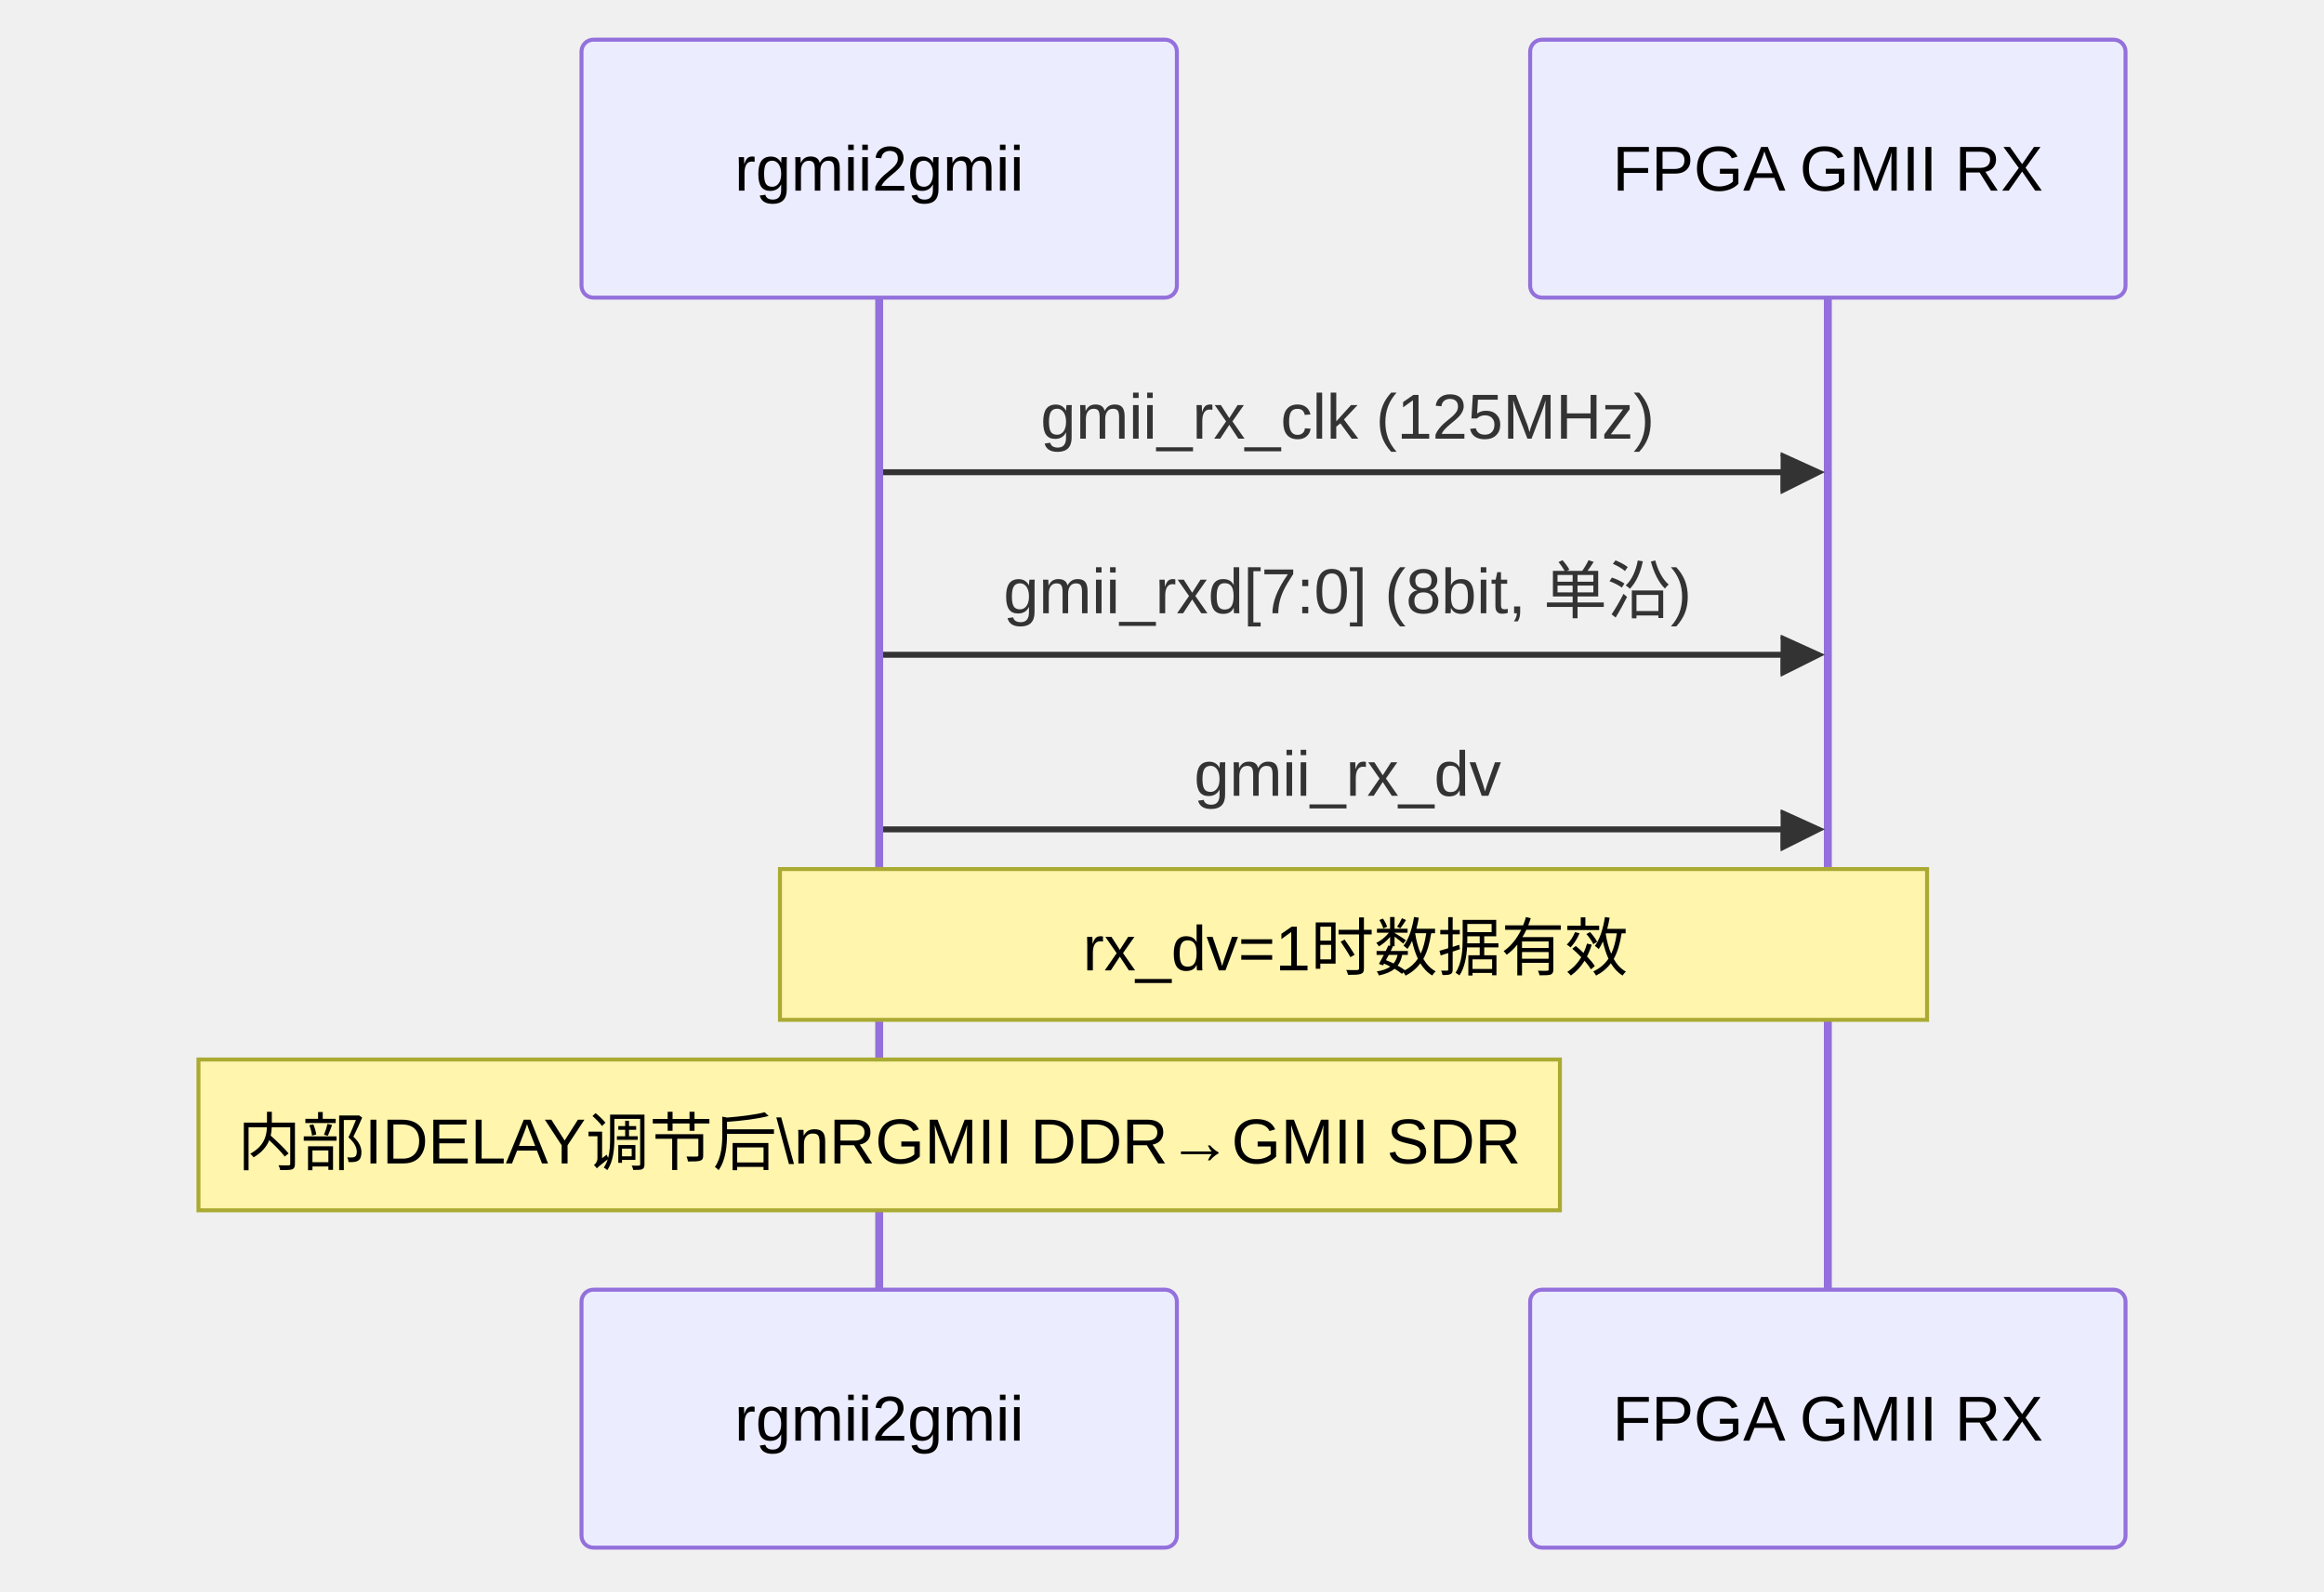
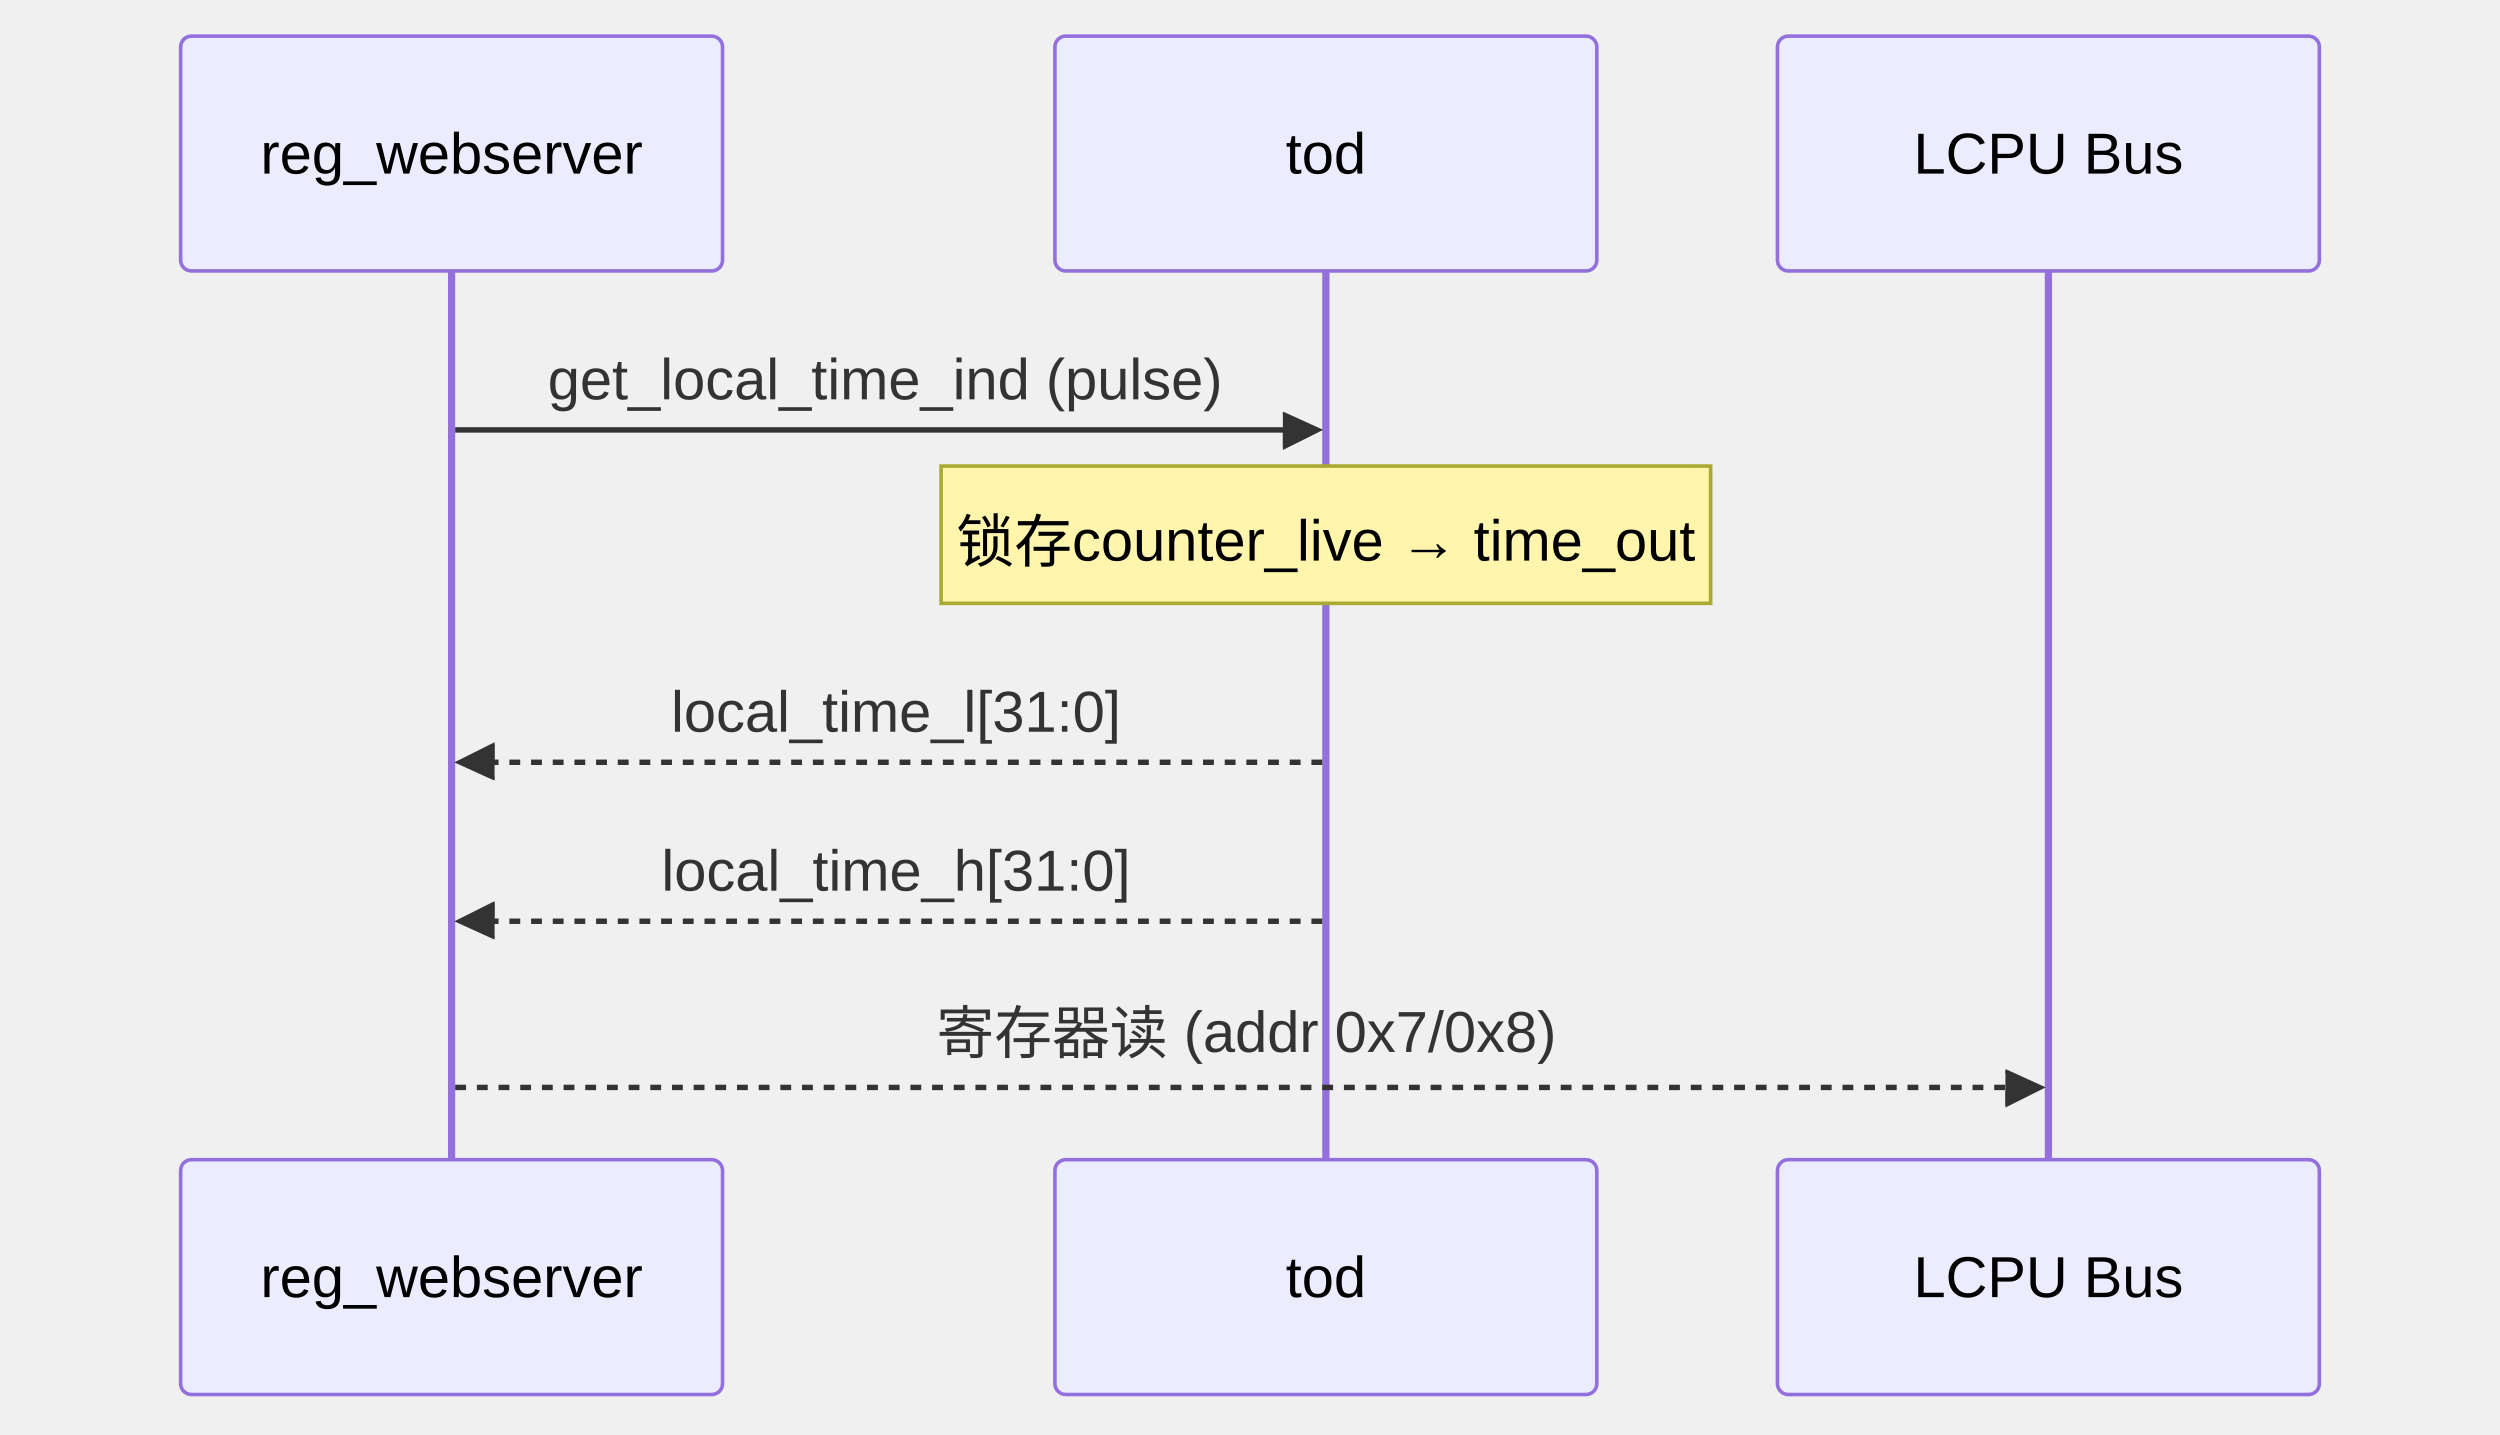
- <svg xmlns="http://www.w3.org/2000/svg" id="my-svg" width="100%" style="max-width: 585.5px; background-color: transparent;" viewBox="-146.5 -10 585.5 401" role="graphics-document document" aria-roledescription="sequence">
+ <svg xmlns="http://www.w3.org/2000/svg" id="my-svg" width="100%" style="max-width: 692px; background-color: transparent;" viewBox="-50 -10 692 397" role="graphics-document document" aria-roledescription="sequence">
  <g>
-     <rect x="239" y="315" fill="#eaeaea" stroke="#666" width="150" height="65" name="FPGA" rx="3" ry="3" class="actor actor-bottom" />
-     <text x="314" y="347.5" dominant-baseline="central" alignment-baseline="central" class="actor actor-box" style="text-anchor: middle; font-size: 16px; font-weight: 400;">
-       <tspan x="314" dy="0">FPGA GMII RX</tspan>
+     <rect x="442" y="311" fill="#eaeaea" stroke="#666" width="150" height="65" name="BUS" rx="3" ry="3" class="actor actor-bottom" />
+     <text x="517" y="343.5" dominant-baseline="central" alignment-baseline="central" class="actor actor-box" style="text-anchor: middle; font-size: 16px; font-weight: 400;">
+       <tspan x="517" dy="0">LCPU Bus</tspan>
    </text>
  </g>
  <g>
-     <rect x="0" y="315" fill="#eaeaea" stroke="#666" width="150" height="65" name="RGMII_BLK" rx="3" ry="3" class="actor actor-bottom" />
-     <text x="75" y="347.5" dominant-baseline="central" alignment-baseline="central" class="actor actor-box" style="text-anchor: middle; font-size: 16px; font-weight: 400;">
-       <tspan x="75" dy="0">rgmii2gmii</tspan>
+     <rect x="242" y="311" fill="#eaeaea" stroke="#666" width="150" height="65" name="TOD" rx="3" ry="3" class="actor actor-bottom" />
+     <text x="317" y="343.5" dominant-baseline="central" alignment-baseline="central" class="actor actor-box" style="text-anchor: middle; font-size: 16px; font-weight: 400;">
+       <tspan x="317" dy="0">tod</tspan>
    </text>
  </g>
  <g>
-     <line id="actor1" x1="314" y1="65" x2="314" y2="315" class="actor-line 200" stroke-width="0.5px" stroke="#999" name="FPGA" data-et="life-line" data-id="FPGA" />
-     <g id="root-1" data-et="participant" data-type="participant" data-id="FPGA">
-       <rect x="239" y="0" fill="#eaeaea" stroke="#666" width="150" height="65" name="FPGA" rx="3" ry="3" class="actor actor-top" />
-       <text x="314" y="32.5" dominant-baseline="central" alignment-baseline="central" class="actor actor-box" style="text-anchor: middle; font-size: 16px; font-weight: 400;">
-         <tspan x="314" dy="0">FPGA GMII RX</tspan>
+     <rect x="0" y="311" fill="#eaeaea" stroke="#666" width="150" height="65" name="REG" rx="3" ry="3" class="actor actor-bottom" />
+     <text x="75" y="343.5" dominant-baseline="central" alignment-baseline="central" class="actor actor-box" style="text-anchor: middle; font-size: 16px; font-weight: 400;">
+       <tspan x="75" dy="0">reg_webserver</tspan>
+     </text>
+   </g>
+   <g>
+     <line id="actor2" x1="517" y1="65" x2="517" y2="311" class="actor-line 200" stroke-width="0.5px" stroke="#999" name="BUS" data-et="life-line" data-id="BUS" />
+     <g id="root-2" data-et="participant" data-type="participant" data-id="BUS">
+       <rect x="442" y="0" fill="#eaeaea" stroke="#666" width="150" height="65" name="BUS" rx="3" ry="3" class="actor actor-top" />
+       <text x="517" y="32.5" dominant-baseline="central" alignment-baseline="central" class="actor actor-box" style="text-anchor: middle; font-size: 16px; font-weight: 400;">
+         <tspan x="517" dy="0">LCPU Bus</tspan>
      </text>
    </g>
  </g>
  <g>
-     <line id="actor0" x1="75" y1="65" x2="75" y2="315" class="actor-line 200" stroke-width="0.5px" stroke="#999" name="RGMII_BLK" data-et="life-line" data-id="RGMII_BLK" />
-     <g id="root-0" data-et="participant" data-type="participant" data-id="RGMII_BLK">
-       <rect x="0" y="0" fill="#eaeaea" stroke="#666" width="150" height="65" name="RGMII_BLK" rx="3" ry="3" class="actor actor-top" />
+     <line id="actor1" x1="317" y1="65" x2="317" y2="311" class="actor-line 200" stroke-width="0.5px" stroke="#999" name="TOD" data-et="life-line" data-id="TOD" />
+     <g id="root-1" data-et="participant" data-type="participant" data-id="TOD">
+       <rect x="242" y="0" fill="#eaeaea" stroke="#666" width="150" height="65" name="TOD" rx="3" ry="3" class="actor actor-top" />
+       <text x="317" y="32.5" dominant-baseline="central" alignment-baseline="central" class="actor actor-box" style="text-anchor: middle; font-size: 16px; font-weight: 400;">
+         <tspan x="317" dy="0">tod</tspan>
+       </text>
+     </g>
+   </g>
+   <g>
+     <line id="actor0" x1="75" y1="65" x2="75" y2="311" class="actor-line 200" stroke-width="0.5px" stroke="#999" name="REG" data-et="life-line" data-id="REG" />
+     <g id="root-0" data-et="participant" data-type="participant" data-id="REG">
+       <rect x="0" y="0" fill="#eaeaea" stroke="#666" width="150" height="65" name="REG" rx="3" ry="3" class="actor actor-top" />
      <text x="75" y="32.5" dominant-baseline="central" alignment-baseline="central" class="actor actor-box" style="text-anchor: middle; font-size: 16px; font-weight: 400;">
-         <tspan x="75" dy="0">rgmii2gmii</tspan>
+         <tspan x="75" dy="0">reg_webserver</tspan>
      </text>
    </g>
  </g>
  <style>#my-svg{font-family:"trebuchet ms",verdana,arial,sans-serif;font-size:16px;fill:#333;}@keyframes edge-animation-frame{from{stroke-dashoffset:0;}}@keyframes dash{to{stroke-dashoffset:0;}}#my-svg .edge-animation-slow{stroke-dasharray:9,5!important;stroke-dashoffset:900;animation:dash 50s linear infinite;stroke-linecap:round;}#my-svg .edge-animation-fast{stroke-dasharray:9,5!important;stroke-dashoffset:900;animation:dash 20s linear infinite;stroke-linecap:round;}#my-svg .error-icon{fill:#552222;}#my-svg .error-text{fill:#552222;stroke:#552222;}#my-svg .edge-thickness-normal{stroke-width:1px;}#my-svg .edge-thickness-thick{stroke-width:3.5px;}#my-svg .edge-pattern-solid{stroke-dasharray:0;}#my-svg .edge-thickness-invisible{stroke-width:0;fill:none;}#my-svg .edge-pattern-dashed{stroke-dasharray:3;}#my-svg .edge-pattern-dotted{stroke-dasharray:2;}#my-svg .marker{fill:#333333;stroke:#333333;}#my-svg .marker.cross{stroke:#333333;}#my-svg svg{font-family:"trebuchet ms",verdana,arial,sans-serif;font-size:16px;}#my-svg p{margin:0;}#my-svg .actor{stroke:#9370DB;fill:#ECECFF;stroke-width:1;}#my-svg rect.actor.outer-path[data-look="neo"]{filter:drop-shadow(1px 2px 2px rgba(185, 185, 185, 1));}#my-svg rect.note[data-look="neo"]{stroke:#aaaa33;fill:#fff5ad;filter:drop-shadow(1px 2px 2px rgba(185, 185, 185, 1));}#my-svg text.actor&gt;tspan{fill:black;stroke:none;}#my-svg .actor-line{stroke:#9370DB;}#my-svg .innerArc{stroke-width:1.5;stroke-dasharray:none;}#my-svg .messageLine0{stroke-width:1.5;stroke-dasharray:none;stroke:#333;}#my-svg .messageLine1{stroke-width:1.5;stroke-dasharray:2,2;stroke:#333;}#my-svg [id$="-arrowhead"] path{fill:#333;stroke:#333;}#my-svg .sequenceNumber{fill:white;}#my-svg [id$="-sequencenumber"]{fill:#333;}#my-svg [id$="-crosshead"] path{fill:#333;stroke:#333;}#my-svg .messageText{fill:#333;stroke:none;}#my-svg .labelBox{stroke:#9370DB;fill:#ECECFF;filter:none;}#my-svg .labelText,#my-svg .labelText&gt;tspan{fill:black;stroke:none;}#my-svg .loopText,#my-svg .loopText&gt;tspan{fill:black;stroke:none;}#my-svg .sectionTitle,#my-svg .sectionTitle&gt;tspan{fill:black;stroke:none;}#my-svg .loopLine{stroke-width:2px;stroke-dasharray:2,2;stroke:#9370DB;fill:#9370DB;}#my-svg .note{stroke:#aaaa33;fill:#fff5ad;}#my-svg .noteText,#my-svg .noteText&gt;tspan{fill:black;stroke:none;font-weight:normal;}#my-svg .activation0{fill:#f4f4f4;stroke:#666;}#my-svg .activation1{fill:#f4f4f4;stroke:#666;}#my-svg .activation2{fill:#f4f4f4;stroke:#666;}#my-svg .actorPopupMenu{position:absolute;}#my-svg .actorPopupMenuPanel{position:absolute;fill:#ECECFF;box-shadow:0px 8px 16px 0px rgba(0,0,0,0.2);filter:drop-shadow(3px 5px 2px rgb(0 0 0 / 0.4));}#my-svg .actor-man circle,#my-svg line{fill:#ECECFF;stroke-width:2px;}#my-svg g rect.rect{filter:drop-shadow(1px 2px 2px rgba(185, 185, 185, 1));stroke:#9370DB;}#my-svg .node .neo-node{stroke:#9370DB;}#my-svg [data-look="neo"].node rect,#my-svg [data-look="neo"].cluster rect,#my-svg [data-look="neo"].node polygon{stroke:#9370DB;filter:drop-shadow(1px 2px 2px rgba(185, 185, 185, 1));}#my-svg [data-look="neo"].swimlane.cluster rect{filter:none;}#my-svg [data-look="neo"].node path{stroke:#9370DB;stroke-width:1px;}#my-svg [data-look="neo"].node .outer-path{filter:drop-shadow(1px 2px 2px rgba(185, 185, 185, 1));}#my-svg [data-look="neo"].node .neo-line path{stroke:#9370DB;filter:none;}#my-svg [data-look="neo"].node circle{stroke:#9370DB;filter:drop-shadow(1px 2px 2px rgba(185, 185, 185, 1));}#my-svg [data-look="neo"].node circle .state-start{fill:#000000;}#my-svg [data-look="neo"].icon-shape .icon{fill:#9370DB;filter:drop-shadow(1px 2px 2px rgba(185, 185, 185, 1));}#my-svg [data-look="neo"].icon-shape .icon-neo path{stroke:#9370DB;filter:drop-shadow(1px 2px 2px rgba(185, 185, 185, 1));}#my-svg :root{--mermaid-font-family:"trebuchet ms",verdana,arial,sans-serif;}</style>
  <g />
  <defs>
    <symbol id="my-svg-computer" width="24" height="24">
      <path transform="scale(.5)" d="M2 2v13h20v-13h-20zm18 11h-16v-9h16v9zm-10.228 6l.466-1h3.524l.467 1h-4.457zm14.228 3h-24l2-6h2.104l-1.33 4h18.45l-1.297-4h2.073l2 6zm-5-10h-14v-7h14v7z" />
    </symbol>
  </defs>
  <defs>
    <symbol id="my-svg-database" fill-rule="evenodd" clip-rule="evenodd">
      <path transform="scale(.5)" d="M12.258.001l.256.004.255.005.253.008.251.01.249.012.247.015.246.016.242.019.241.02.239.023.236.024.233.027.231.028.229.031.225.032.223.034.22.036.217.038.214.04.211.041.208.043.205.045.201.046.198.048.194.05.191.051.187.053.183.054.18.056.175.057.172.059.168.06.163.061.16.063.155.064.15.066.074.033.073.033.071.034.07.034.069.035.068.035.067.035.066.035.064.036.064.036.062.036.06.036.06.037.058.037.058.037.055.038.055.038.053.038.052.038.051.039.05.039.048.039.047.039.045.04.044.04.043.04.041.04.04.041.039.041.037.041.036.041.034.041.033.042.032.042.03.042.029.042.027.042.026.043.024.043.023.043.021.043.02.043.018.044.017.043.015.044.013.044.012.044.011.045.009.044.007.045.006.045.004.045.002.045.001.045v17l-.001.045-.002.045-.004.045-.006.045-.007.045-.009.044-.011.045-.012.044-.013.044-.015.044-.017.043-.018.044-.02.043-.021.043-.023.043-.024.043-.026.043-.027.042-.029.042-.03.042-.032.042-.033.042-.034.041-.036.041-.037.041-.039.041-.04.041-.041.04-.043.04-.044.04-.045.04-.047.039-.048.039-.05.039-.051.039-.052.038-.053.038-.055.038-.055.038-.058.037-.058.037-.06.037-.06.036-.062.036-.064.036-.064.036-.066.035-.067.035-.068.035-.069.035-.07.034-.071.034-.073.033-.074.033-.15.066-.155.064-.16.063-.163.061-.168.06-.172.059-.175.057-.18.056-.183.054-.187.053-.191.051-.194.05-.198.048-.201.046-.205.045-.208.043-.211.041-.214.04-.217.038-.22.036-.223.034-.225.032-.229.031-.231.028-.233.027-.236.024-.239.023-.241.02-.242.019-.246.016-.247.015-.249.012-.251.01-.253.008-.255.005-.256.004-.258.001-.258-.001-.256-.004-.255-.005-.253-.008-.251-.01-.249-.012-.247-.015-.245-.016-.243-.019-.241-.02-.238-.023-.236-.024-.234-.027-.231-.028-.228-.031-.226-.032-.223-.034-.22-.036-.217-.038-.214-.04-.211-.041-.208-.043-.204-.045-.201-.046-.198-.048-.195-.05-.19-.051-.187-.053-.184-.054-.179-.056-.176-.057-.172-.059-.167-.06-.164-.061-.159-.063-.155-.064-.151-.066-.074-.033-.072-.033-.072-.034-.07-.034-.069-.035-.068-.035-.067-.035-.066-.035-.064-.036-.063-.036-.062-.036-.061-.036-.06-.037-.058-.037-.057-.037-.056-.038-.055-.038-.053-.038-.052-.038-.051-.039-.049-.039-.049-.039-.046-.039-.046-.04-.044-.04-.043-.04-.041-.04-.04-.041-.039-.041-.037-.041-.036-.041-.034-.041-.033-.042-.032-.042-.03-.042-.029-.042-.027-.042-.026-.043-.024-.043-.023-.043-.021-.043-.02-.043-.018-.044-.017-.043-.015-.044-.013-.044-.012-.044-.011-.045-.009-.044-.007-.045-.006-.045-.004-.045-.002-.045-.001-.045v-17l.001-.045.002-.045.004-.045.006-.045.007-.045.009-.044.011-.045.012-.044.013-.044.015-.044.017-.043.018-.044.02-.043.021-.043.023-.043.024-.043.026-.043.027-.042.029-.042.03-.042.032-.042.033-.042.034-.041.036-.041.037-.041.039-.041.04-.041.041-.04.043-.04.044-.04.046-.04.046-.039.049-.039.049-.039.051-.039.052-.038.053-.038.055-.038.056-.038.057-.037.058-.037.06-.037.061-.036.062-.036.063-.036.064-.036.066-.035.067-.035.068-.035.069-.035.07-.034.072-.034.072-.033.074-.033.151-.066.155-.064.159-.063.164-.061.167-.06.172-.059.176-.057.179-.056.184-.054.187-.053.19-.051.195-.05.198-.048.201-.046.204-.045.208-.043.211-.041.214-.04.217-.038.22-.036.223-.034.226-.032.228-.031.231-.028.234-.027.236-.024.238-.023.241-.02.243-.019.245-.016.247-.015.249-.012.251-.01.253-.008.255-.005.256-.004.258-.001.258.001zm-9.258 20.499v.01l.001.021.003.021.004.022.005.021.006.022.007.022.009.023.01.022.011.023.012.023.013.023.015.023.016.024.017.023.018.024.019.024.021.024.022.025.023.024.024.025.052.049.056.05.061.051.066.051.07.051.075.051.079.052.084.052.088.052.092.052.097.052.102.051.105.052.11.052.114.051.119.051.123.051.127.05.131.05.135.05.139.048.144.049.147.047.152.047.155.047.16.045.163.045.167.043.171.043.176.041.178.041.183.039.187.039.19.037.194.035.197.035.202.033.204.031.209.03.212.029.216.027.219.025.222.024.226.021.23.02.233.018.236.016.24.015.243.012.246.01.249.008.253.005.256.004.259.001.26-.001.257-.004.254-.005.25-.008.247-.011.244-.012.241-.014.237-.016.233-.018.231-.021.226-.021.224-.024.22-.026.216-.027.212-.028.21-.031.205-.031.202-.034.198-.034.194-.036.191-.037.187-.039.183-.04.179-.04.175-.042.172-.043.168-.044.163-.045.16-.046.155-.046.152-.047.148-.048.143-.049.139-.049.136-.05.131-.05.126-.05.123-.051.118-.052.114-.051.11-.052.106-.052.101-.052.096-.052.092-.052.088-.053.083-.051.079-.052.074-.052.07-.051.065-.051.06-.051.056-.05.051-.05.023-.024.023-.025.021-.024.02-.024.019-.024.018-.024.017-.024.015-.023.014-.024.013-.023.012-.023.01-.023.01-.022.008-.022.006-.022.006-.022.004-.022.004-.021.001-.021.001-.021v-4.127l-.077.055-.08.053-.083.054-.085.053-.087.052-.09.052-.093.051-.095.05-.097.05-.1.049-.102.049-.105.048-.106.047-.109.047-.111.046-.114.045-.115.045-.118.044-.12.043-.122.042-.124.042-.126.041-.128.04-.13.04-.132.038-.134.038-.135.037-.138.037-.139.035-.142.035-.143.034-.144.033-.147.032-.148.031-.15.03-.151.03-.153.029-.154.027-.156.027-.158.026-.159.025-.161.024-.162.023-.163.022-.165.021-.166.02-.167.019-.169.018-.169.017-.171.016-.173.015-.173.014-.175.013-.175.012-.177.011-.178.01-.179.008-.179.008-.181.006-.182.005-.182.004-.184.003-.184.002h-.37l-.184-.002-.184-.003-.182-.004-.182-.005-.181-.006-.179-.008-.179-.008-.178-.01-.176-.011-.176-.012-.175-.013-.173-.014-.172-.015-.171-.016-.17-.017-.169-.018-.167-.019-.166-.02-.165-.021-.163-.022-.162-.023-.161-.024-.159-.025-.157-.026-.156-.027-.155-.027-.153-.029-.151-.03-.15-.03-.148-.031-.146-.032-.145-.033-.143-.034-.141-.035-.14-.035-.137-.037-.136-.037-.134-.038-.132-.038-.13-.04-.128-.04-.126-.041-.124-.042-.122-.042-.12-.044-.117-.043-.116-.045-.113-.045-.112-.046-.109-.047-.106-.047-.105-.048-.102-.049-.1-.049-.097-.05-.095-.05-.093-.052-.09-.051-.087-.052-.085-.053-.083-.054-.08-.054-.077-.054v4.127zm0-5.654v.011l.001.021.003.021.004.021.005.022.006.022.007.022.009.022.01.022.011.023.012.023.013.023.015.024.016.023.017.024.018.024.019.024.021.024.022.024.023.025.024.024.052.05.056.05.061.05.066.051.07.051.075.052.079.051.084.052.088.052.092.052.097.052.102.052.105.052.11.051.114.051.119.052.123.05.127.051.131.05.135.049.139.049.144.048.147.048.152.047.155.046.16.045.163.045.167.044.171.042.176.042.178.04.183.04.187.038.19.037.194.036.197.034.202.033.204.032.209.03.212.028.216.027.219.025.222.024.226.022.23.02.233.018.236.016.24.014.243.012.246.01.249.008.253.006.256.003.259.001.26-.001.257-.003.254-.006.25-.008.247-.01.244-.012.241-.015.237-.016.233-.018.231-.02.226-.022.224-.024.22-.025.216-.027.212-.029.21-.03.205-.032.202-.033.198-.035.194-.036.191-.037.187-.039.183-.039.179-.041.175-.042.172-.043.168-.044.163-.045.16-.045.155-.047.152-.047.148-.048.143-.048.139-.05.136-.049.131-.05.126-.051.123-.051.118-.051.114-.052.11-.052.106-.052.101-.052.096-.052.092-.052.088-.052.083-.052.079-.052.074-.051.07-.052.065-.051.06-.05.056-.051.051-.049.023-.025.023-.024.021-.025.02-.024.019-.024.018-.024.017-.024.015-.023.014-.023.013-.024.012-.022.01-.023.01-.023.008-.022.006-.022.006-.022.004-.021.004-.022.001-.021.001-.021v-4.139l-.077.054-.08.054-.083.054-.085.052-.087.053-.09.051-.093.051-.095.051-.097.05-.1.049-.102.049-.105.048-.106.047-.109.047-.111.046-.114.045-.115.044-.118.044-.12.044-.122.042-.124.042-.126.041-.128.04-.13.039-.132.039-.134.038-.135.037-.138.036-.139.036-.142.035-.143.033-.144.033-.147.033-.148.031-.15.03-.151.03-.153.028-.154.028-.156.027-.158.026-.159.025-.161.024-.162.023-.163.022-.165.021-.166.02-.167.019-.169.018-.169.017-.171.016-.173.015-.173.014-.175.013-.175.012-.177.011-.178.009-.179.009-.179.007-.181.007-.182.005-.182.004-.184.003-.184.002h-.37l-.184-.002-.184-.003-.182-.004-.182-.005-.181-.007-.179-.007-.179-.009-.178-.009-.176-.011-.176-.012-.175-.013-.173-.014-.172-.015-.171-.016-.17-.017-.169-.018-.167-.019-.166-.02-.165-.021-.163-.022-.162-.023-.161-.024-.159-.025-.157-.026-.156-.027-.155-.028-.153-.028-.151-.03-.15-.03-.148-.031-.146-.033-.145-.033-.143-.033-.141-.035-.14-.036-.137-.036-.136-.037-.134-.038-.132-.039-.13-.039-.128-.04-.126-.041-.124-.042-.122-.043-.12-.043-.117-.044-.116-.044-.113-.046-.112-.046-.109-.046-.106-.047-.105-.048-.102-.049-.1-.049-.097-.05-.095-.051-.093-.051-.09-.051-.087-.053-.085-.052-.083-.054-.08-.054-.077-.054v4.139zm0-5.666v.011l.001.02.003.022.004.021.005.022.006.021.007.022.009.023.01.022.011.023.012.023.013.023.015.023.016.024.017.024.018.023.019.024.021.025.022.024.023.024.024.025.052.05.056.05.061.05.066.051.07.051.075.052.079.051.084.052.088.052.092.052.097.052.102.052.105.051.11.052.114.051.119.051.123.051.127.05.131.05.135.05.139.049.144.048.147.048.152.047.155.046.16.045.163.045.167.043.171.043.176.042.178.04.183.04.187.038.19.037.194.036.197.034.202.033.204.032.209.03.212.028.216.027.219.025.222.024.226.021.23.02.233.018.236.017.24.014.243.012.246.01.249.008.253.006.256.003.259.001.26-.001.257-.003.254-.006.25-.008.247-.01.244-.013.241-.014.237-.016.233-.018.231-.02.226-.022.224-.024.22-.025.216-.027.212-.029.21-.03.205-.032.202-.033.198-.035.194-.036.191-.037.187-.039.183-.039.179-.041.175-.042.172-.043.168-.044.163-.045.16-.045.155-.047.152-.047.148-.048.143-.049.139-.049.136-.049.131-.051.126-.05.123-.051.118-.052.114-.051.11-.052.106-.052.101-.052.096-.052.092-.052.088-.052.083-.052.079-.052.074-.052.07-.051.065-.051.06-.051.056-.05.051-.049.023-.025.023-.025.021-.024.02-.024.019-.024.018-.024.017-.024.015-.023.014-.024.013-.023.012-.023.01-.022.01-.023.008-.022.006-.022.006-.022.004-.022.004-.021.001-.021.001-.021v-4.153l-.077.054-.08.054-.083.053-.085.053-.087.053-.09.051-.093.051-.095.051-.097.05-.1.049-.102.048-.105.048-.106.048-.109.046-.111.046-.114.046-.115.044-.118.044-.12.043-.122.043-.124.042-.126.041-.128.04-.13.039-.132.039-.134.038-.135.037-.138.036-.139.036-.142.034-.143.034-.144.033-.147.032-.148.032-.15.03-.151.03-.153.028-.154.028-.156.027-.158.026-.159.024-.161.024-.162.023-.163.023-.165.021-.166.02-.167.019-.169.018-.169.017-.171.016-.173.015-.173.014-.175.013-.175.012-.177.01-.178.01-.179.009-.179.007-.181.006-.182.006-.182.004-.184.003-.184.001-.185.001-.185-.001-.184-.001-.184-.003-.182-.004-.182-.006-.181-.006-.179-.007-.179-.009-.178-.01-.176-.01-.176-.012-.175-.013-.173-.014-.172-.015-.171-.016-.17-.017-.169-.018-.167-.019-.166-.02-.165-.021-.163-.023-.162-.023-.161-.024-.159-.024-.157-.026-.156-.027-.155-.028-.153-.028-.151-.03-.15-.03-.148-.032-.146-.032-.145-.033-.143-.034-.141-.034-.14-.036-.137-.036-.136-.037-.134-.038-.132-.039-.13-.039-.128-.041-.126-.041-.124-.041-.122-.043-.12-.043-.117-.044-.116-.044-.113-.046-.112-.046-.109-.046-.106-.048-.105-.048-.102-.048-.1-.05-.097-.049-.095-.051-.093-.051-.09-.052-.087-.052-.085-.053-.083-.053-.08-.054-.077-.054v4.153zm8.74-8.179l-.257.004-.254.005-.25.008-.247.011-.244.012-.241.014-.237.016-.233.018-.231.021-.226.022-.224.023-.22.026-.216.027-.212.028-.21.031-.205.032-.202.033-.198.034-.194.036-.191.038-.187.038-.183.04-.179.041-.175.042-.172.043-.168.043-.163.045-.16.046-.155.046-.152.048-.148.048-.143.048-.139.049-.136.05-.131.05-.126.051-.123.051-.118.051-.114.052-.11.052-.106.052-.101.052-.096.052-.092.052-.088.052-.083.052-.079.052-.074.051-.07.052-.065.051-.06.05-.056.05-.051.05-.023.025-.023.024-.021.024-.02.025-.019.024-.018.024-.017.023-.015.024-.014.023-.013.023-.012.023-.01.023-.01.022-.008.022-.006.023-.006.021-.004.022-.004.021-.001.021-.001.021.001.021.001.021.004.021.004.022.006.021.006.023.008.022.01.022.01.023.012.023.013.023.014.023.015.024.017.023.018.024.019.024.02.025.021.024.023.024.023.025.051.05.056.05.06.05.065.051.07.052.074.051.079.052.083.052.088.052.092.052.096.052.101.052.106.052.11.052.114.052.118.051.123.051.126.051.131.05.136.05.139.049.143.048.148.048.152.048.155.046.16.046.163.045.168.043.172.043.175.042.179.041.183.04.187.038.191.038.194.036.198.034.202.033.205.032.21.031.212.028.216.027.22.026.224.023.226.022.231.021.233.018.237.016.241.014.244.012.247.011.25.008.254.005.257.004.26.001.26-.001.257-.004.254-.005.25-.008.247-.011.244-.012.241-.014.237-.016.233-.018.231-.021.226-.022.224-.023.22-.026.216-.027.212-.028.21-.031.205-.032.202-.033.198-.034.194-.036.191-.038.187-.038.183-.04.179-.041.175-.042.172-.043.168-.043.163-.045.16-.046.155-.046.152-.048.148-.048.143-.048.139-.049.136-.05.131-.05.126-.051.123-.051.118-.051.114-.052.11-.052.106-.052.101-.052.096-.052.092-.052.088-.052.083-.052.079-.052.074-.051.07-.052.065-.051.06-.05.056-.05.051-.05.023-.025.023-.024.021-.024.02-.025.019-.024.018-.024.017-.023.015-.024.014-.023.013-.023.012-.023.01-.023.01-.022.008-.022.006-.023.006-.021.004-.022.004-.021.001-.021.001-.021-.001-.021-.001-.021-.004-.021-.004-.022-.006-.021-.006-.023-.008-.022-.01-.022-.01-.023-.012-.023-.013-.023-.014-.023-.015-.024-.017-.023-.018-.024-.019-.024-.02-.025-.021-.024-.023-.024-.023-.025-.051-.05-.056-.05-.06-.05-.065-.051-.07-.052-.074-.051-.079-.052-.083-.052-.088-.052-.092-.052-.096-.052-.101-.052-.106-.052-.11-.052-.114-.052-.118-.051-.123-.051-.126-.051-.131-.05-.136-.05-.139-.049-.143-.048-.148-.048-.152-.048-.155-.046-.16-.046-.163-.045-.168-.043-.172-.043-.175-.042-.179-.041-.183-.04-.187-.038-.191-.038-.194-.036-.198-.034-.202-.033-.205-.032-.21-.031-.212-.028-.216-.027-.22-.026-.224-.023-.226-.022-.231-.021-.233-.018-.237-.016-.241-.014-.244-.012-.247-.011-.25-.008-.254-.005-.257-.004-.26-.001-.26.001z" />
    </symbol>
  </defs>
  <defs>
    <symbol id="my-svg-clock" width="24" height="24">
      <path transform="scale(.5)" d="M12 2c5.514 0 10 4.486 10 10s-4.486 10-10 10-10-4.486-10-10 4.486-10 10-10zm0-2c-6.627 0-12 5.373-12 12s5.373 12 12 12 12-5.373 12-12-5.373-12-12-12zm5.848 12.459c.202.038.202.333.001.372-1.907.361-6.045 1.111-6.547 1.111-.719 0-1.301-.582-1.301-1.301 0-.512.77-5.447 1.125-7.445.034-.192.312-.181.343.014l.985 6.238 5.394 1.011z" />
    </symbol>
  </defs>
  <defs>
    <marker id="my-svg-arrowhead" refX="7.9" refY="5" markerUnits="userSpaceOnUse" markerWidth="12" markerHeight="12" orient="auto-start-reverse">
      <path d="M -1 0 L 10 5 L 0 10 z" />
    </marker>
  </defs>
  <defs>
    <marker id="my-svg-crosshead" markerWidth="15" markerHeight="8" orient="auto" refX="4" refY="4.5">
      <path fill="none" stroke="#000000" stroke-width="1pt" d="M 1,2 L 6,7 M 6,2 L 1,7" style="stroke-dasharray: 0, 0;" />
    </marker>
  </defs>
  <defs>
    <marker id="my-svg-filled-head" refX="15.5" refY="7" markerWidth="20" markerHeight="28" orient="auto">
      <path d="M 18,7 L9,13 L14,7 L9,1 Z" />
    </marker>
  </defs>
  <defs>
    <marker id="my-svg-sequencenumber" refX="15" refY="15" markerWidth="60" markerHeight="40" orient="auto">
      <circle cx="15" cy="15" r="6" />
    </marker>
  </defs>
  <defs>
    <marker id="my-svg-solidTopArrowHead" refX="7.9" refY="7.25" markerUnits="userSpaceOnUse" markerWidth="12" markerHeight="12" orient="auto-start-reverse">
      <path d="M 0 0 L 10 8 L 0 8 z" />
    </marker>
  </defs>
  <defs>
    <marker id="my-svg-solidBottomArrowHead" refX="7.9" refY="0.75" markerUnits="userSpaceOnUse" markerWidth="12" markerHeight="12" orient="auto-start-reverse">
      <path d="M 0 0 L 10 0 L 0 8 z" />
    </marker>
  </defs>
  <defs>
    <marker id="my-svg-stickTopArrowHead" refX="7.5" refY="7" markerUnits="userSpaceOnUse" markerWidth="12" markerHeight="12" orient="auto-start-reverse">
      <path d="M 0 0 L 7 7" stroke="black" stroke-width="1.5" fill="none" />
    </marker>
  </defs>
  <defs>
    <marker id="my-svg-stickBottomArrowHead" refX="7.5" refY="0" markerUnits="userSpaceOnUse" markerWidth="12" markerHeight="12" orient="auto-start-reverse">
      <path d="M 0 7 L 7 0" stroke="black" stroke-width="1.5" fill="none" />
    </marker>
  </defs>
-   <g data-et="note" data-id="i3">
-     <rect x="50" y="209" fill="#EDF2AE" stroke="#666" width="289" height="38" class="note" />
-     <text x="195" y="214" text-anchor="middle" dominant-baseline="middle" alignment-baseline="middle" class="noteText" dy="1em" style="font-size: 16px; font-weight: 400;">
-       <tspan x="195">rx_dv=1时数据有效</tspan>
+   <g data-et="note" data-id="i1">
+     <rect x="210.5" y="119" fill="#EDF2AE" stroke="#666" width="213" height="38" class="note" />
+     <text x="317" y="124" text-anchor="middle" dominant-baseline="middle" alignment-baseline="middle" class="noteText" dy="1em" style="font-size: 16px; font-weight: 400;">
+       <tspan x="317">锁存counter_live → time_out</tspan>
    </text>
  </g>
-   <g data-et="note" data-id="i4">
-     <rect x="-96.5" y="257" fill="#EDF2AE" stroke="#666" width="343" height="38" class="note" />
-     <text x="75" y="262" text-anchor="middle" dominant-baseline="middle" alignment-baseline="middle" class="noteText" dy="1em" style="font-size: 16px; font-weight: 400;">
-       <tspan x="75">内部IDELAY调节后\nRGMII DDR→GMII SDR</tspan>
-     </text>
-   </g>
-   <text x="193" y="80" text-anchor="middle" dominant-baseline="middle" alignment-baseline="middle" class="messageText" dy="1em" style="font-size: 16px; font-weight: 400;">gmii_rx_clk (125MHz)</text>
-   <line x1="76" y1="109" x2="310" y2="109" class="messageLine0" data-et="message" data-id="i0" data-from="RGMII_BLK" data-to="FPGA" stroke-width="2" stroke="none" marker-end="url(#my-svg-arrowhead)" style="fill: none;" />
-   <text x="193" y="124" text-anchor="middle" dominant-baseline="middle" alignment-baseline="middle" class="messageText" dy="1em" style="font-size: 16px; font-weight: 400;">gmii_rxd[7:0] (8bit, 单沿)</text>
-   <line x1="76" y1="155" x2="310" y2="155" class="messageLine0" data-et="message" data-id="i1" data-from="RGMII_BLK" data-to="FPGA" stroke-width="2" stroke="none" marker-end="url(#my-svg-arrowhead)" style="fill: none;" />
-   <text x="193" y="170" text-anchor="middle" dominant-baseline="middle" alignment-baseline="middle" class="messageText" dy="1em" style="font-size: 16px; font-weight: 400;">gmii_rx_dv</text>
-   <line x1="76" y1="199" x2="310" y2="199" class="messageLine0" data-et="message" data-id="i2" data-from="RGMII_BLK" data-to="FPGA" stroke-width="2" stroke="none" marker-end="url(#my-svg-arrowhead)" style="fill: none;" />
+   <text x="195" y="80" text-anchor="middle" dominant-baseline="middle" alignment-baseline="middle" class="messageText" dy="1em" style="font-size: 16px; font-weight: 400;">get_local_time_ind (pulse)</text>
+   <line x1="76" y1="109" x2="313" y2="109" class="messageLine0" data-et="message" data-id="i0" data-from="REG" data-to="TOD" stroke-width="2" stroke="none" marker-end="url(#my-svg-arrowhead)" style="fill: none;" />
+   <text x="198" y="172" text-anchor="middle" dominant-baseline="middle" alignment-baseline="middle" class="messageText" dy="1em" style="font-size: 16px; font-weight: 400;">local_time_l[31:0]</text>
+   <line x1="316" y1="201" x2="79" y2="201" class="messageLine1" data-et="message" data-id="i2" data-from="TOD" data-to="REG" stroke-width="2" stroke="none" marker-end="url(#my-svg-arrowhead)" style="stroke-dasharray: 3, 3; fill: none;" />
+   <text x="198" y="216" text-anchor="middle" dominant-baseline="middle" alignment-baseline="middle" class="messageText" dy="1em" style="font-size: 16px; font-weight: 400;">local_time_h[31:0]</text>
+   <line x1="316" y1="245" x2="79" y2="245" class="messageLine1" data-et="message" data-id="i3" data-from="TOD" data-to="REG" stroke-width="2" stroke="none" marker-end="url(#my-svg-arrowhead)" style="stroke-dasharray: 3, 3; fill: none;" />
+   <text x="295" y="260" text-anchor="middle" dominant-baseline="middle" alignment-baseline="middle" class="messageText" dy="1em" style="font-size: 16px; font-weight: 400;">寄存器读 (addr 0x7/0x8)</text>
+   <line x1="76" y1="291" x2="513" y2="291" class="messageLine1" data-et="message" data-id="i4" data-from="REG" data-to="BUS" stroke-width="2" stroke="none" marker-end="url(#my-svg-arrowhead)" style="stroke-dasharray: 3, 3; fill: none;" />
</svg>
